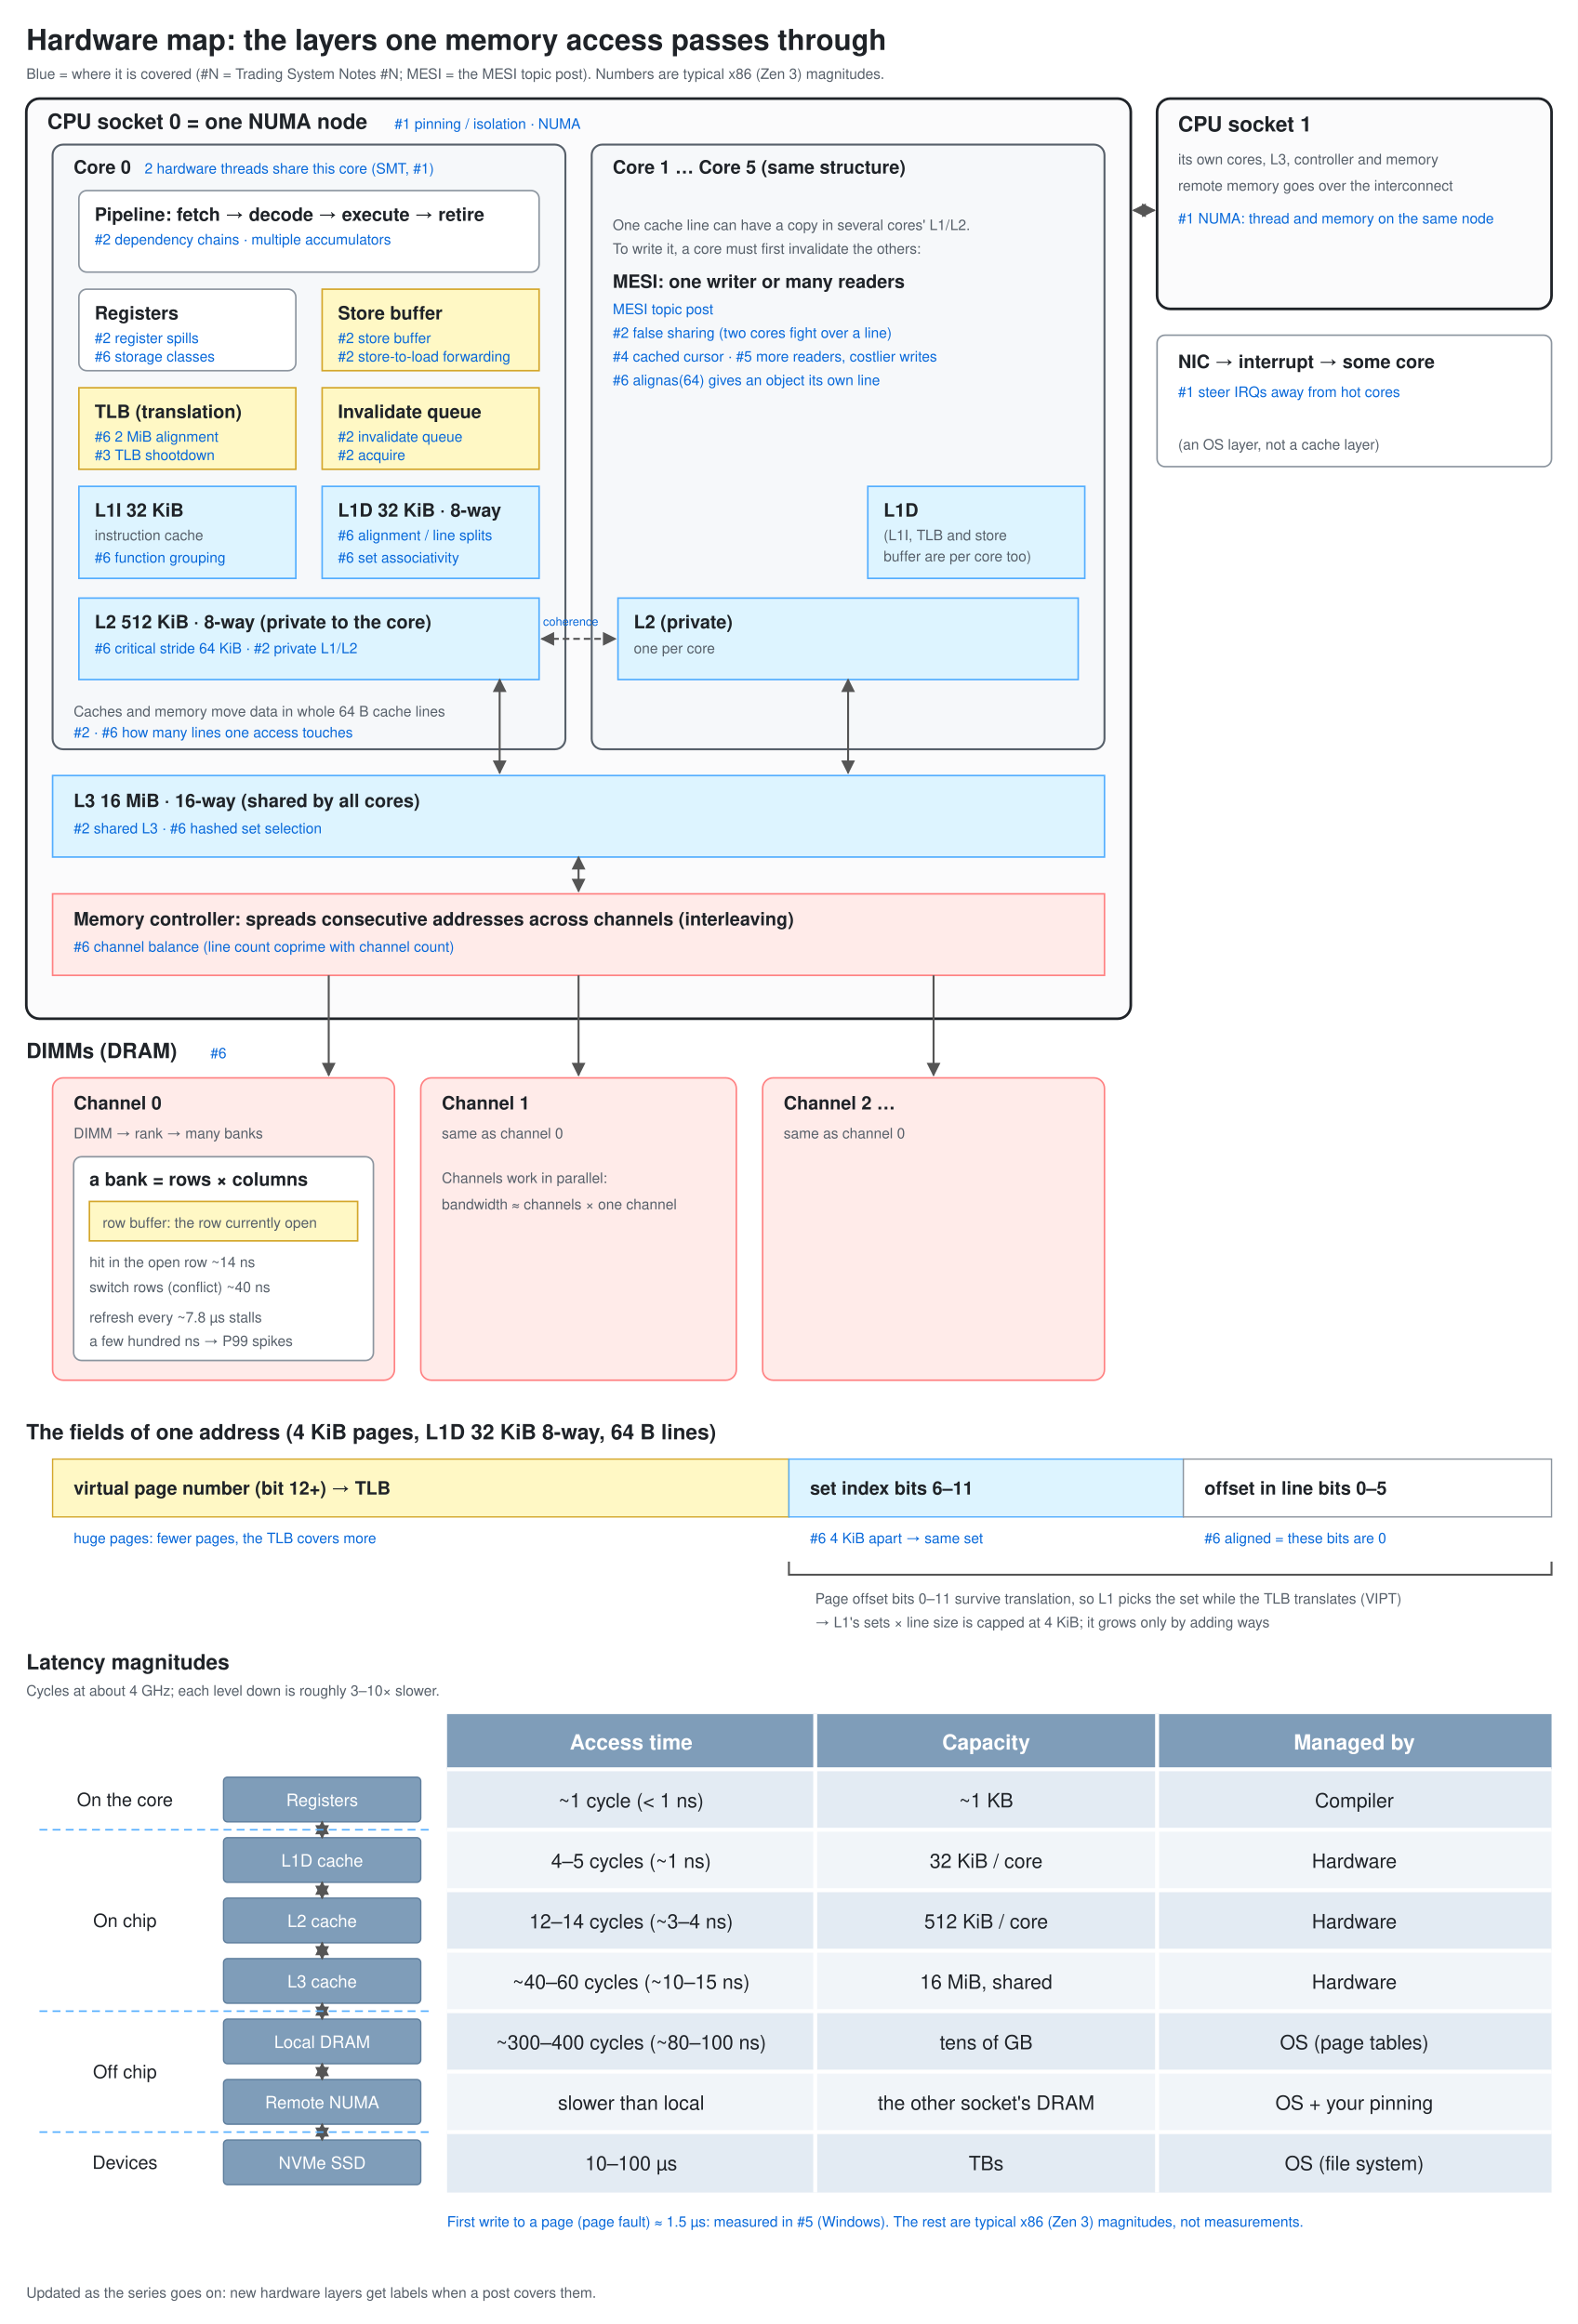
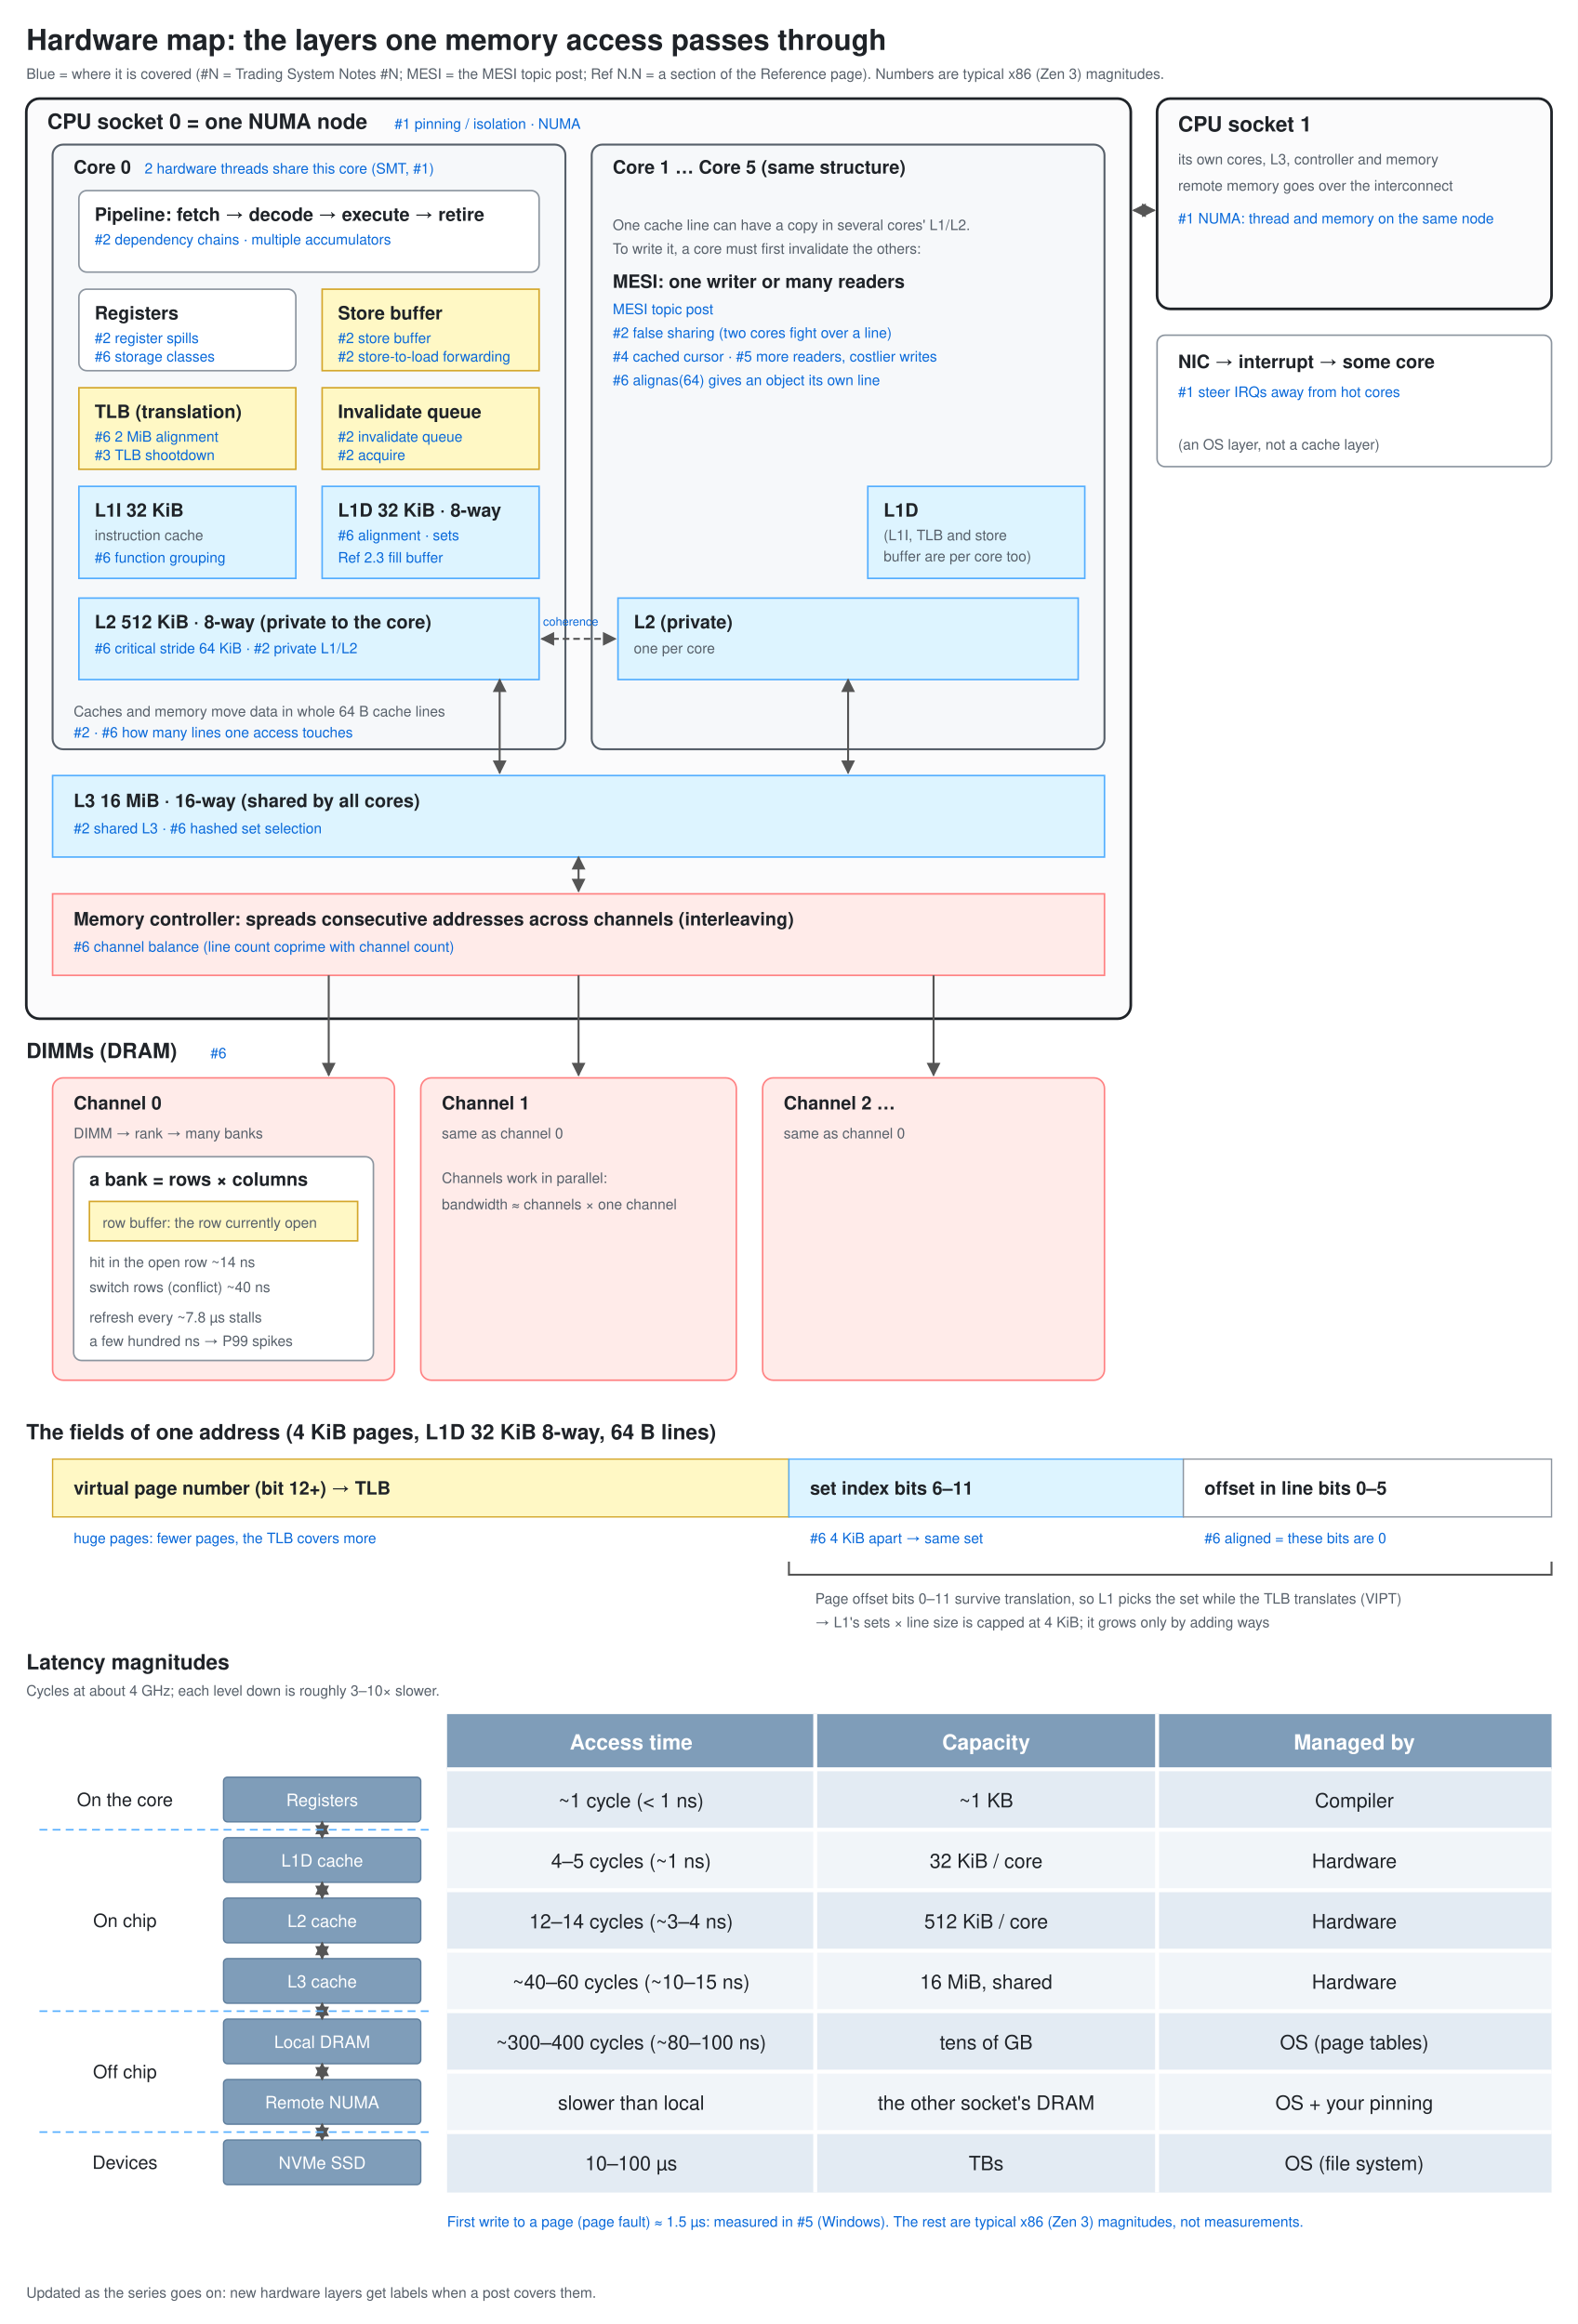
<svg xmlns="http://www.w3.org/2000/svg" viewBox="0 0 1200 1768" width="1200" height="1768" font-family="-apple-system, Segoe UI, Helvetica, Arial, sans-serif">
  <defs>
    <marker id="arr" viewBox="0 0 10 10" refX="9" refY="5" markerWidth="7" markerHeight="7" orient="auto-start-reverse">
      <path d="M0,0 L10,5 L0,10 z" fill="#555" />
    </marker>
    <style>
      .t  { font-size: 14px; font-weight: 600; fill: #1f2328; }
      .s  { font-size: 11px; fill: #57606a; }
      .h  { font-size: 16px; font-weight: 700; fill: #1f2328; }
      .tag{ font-size: 11px; fill: #0969da; }
      .box   { fill: #ffffff; stroke: #8c959f; stroke-width: 1.2; rx: 6; }
      .core  { fill: #f6f8fa; stroke: #57606a; stroke-width: 1.5; }
      .sock  { fill: #fbfbfc; stroke: #1f2328; stroke-width: 2; }
      .cache { fill: #ddf4ff; stroke: #54aeff; stroke-width: 1.2; }
      .buf   { fill: #fff8c5; stroke: #d4a72c; stroke-width: 1.2; }
      .mem   { fill: #ffebe9; stroke: #ff8182; stroke-width: 1.2; }
      .line  { stroke: #555; stroke-width: 1.5; fill: none; }
    </style>
  </defs>
  <rect x="0" y="0" width="1200" height="1768" fill="#ffffff" />
  <text x="20" y="38" class="h" style="font-size:22px">Hardware map: the layers one memory access passes through</text>
-   <text x="20" y="60" class="s">Blue = where it is covered (#N = Trading System Notes #N; MESI = the MESI topic post). Numbers are typical x86 (Zen 3) magnitudes.</text>
+   <text x="20" y="60" class="s">Blue = where it is covered (#N = Trading System Notes #N; MESI = the MESI topic post; Ref N.N = a section of the Reference page). Numbers are typical x86 (Zen 3) magnitudes.</text>
  <rect x="20" y="75" width="840" height="700" rx="10" class="sock" />
  <text x="36" y="98" class="h">CPU socket 0 = one NUMA node</text>
  <text x="300" y="98" class="tag">#1 pinning / isolation · NUMA</text>
  <rect x="40" y="110" width="390" height="460" rx="8" class="core" />
  <text x="56" y="132" class="t">Core 0</text>
  <text x="110" y="132" class="tag">2 hardware threads share this core (SMT, #1)</text>
  <rect x="60" y="145" width="350" height="62" class="box" />
  <text x="72" y="168" class="t">Pipeline: fetch → decode → execute → retire</text>
  <text x="72" y="186" class="tag">#2 dependency chains · multiple accumulators</text>
  <rect x="60" y="220" width="165" height="62" class="box" />
  <text x="72" y="243" class="t">Registers</text>
  <text x="72" y="261" class="tag">#2 register spills</text>
  <text x="72" y="275" class="tag">#6 storage classes</text>
  <rect x="245" y="220" width="165" height="62" class="buf" />
  <text x="257" y="243" class="t">Store buffer</text>
  <text x="257" y="261" class="tag">#2 store buffer</text>
  <text x="257" y="275" class="tag">#2 store-to-load forwarding</text>
  <rect x="60" y="295" width="165" height="62" class="buf" />
  <text x="72" y="318" class="t">TLB (translation)</text>
  <text x="72" y="336" class="tag">#6 2 MiB alignment</text>
  <text x="72" y="350" class="tag">#3 TLB shootdown</text>
  <rect x="245" y="295" width="165" height="62" class="buf" />
  <text x="257" y="318" class="t">Invalidate queue</text>
  <text x="257" y="336" class="tag">#2 invalidate queue</text>
  <text x="257" y="350" class="tag">#2 acquire</text>
  <rect x="60" y="370" width="165" height="70" class="cache" />
  <text x="72" y="393" class="t">L1I 32 KiB</text>
  <text x="72" y="411" class="s">instruction cache</text>
  <text x="72" y="428" class="tag">#6 function grouping</text>
  <rect x="245" y="370" width="165" height="70" class="cache" />
  <text x="257" y="393" class="t">L1D 32 KiB · 8-way</text>
-   <text x="257" y="411" class="tag">#6 alignment / line splits</text>
-   <text x="257" y="428" class="tag">#6 set associativity</text>
+   <text x="257" y="411" class="tag">#6 alignment · sets</text>
+   <text x="257" y="428" class="tag">Ref 2.3 fill buffer</text>
  <rect x="60" y="455" width="350" height="62" class="cache" />
  <text x="72" y="478" class="t">L2 512 KiB · 8-way (private to the core)</text>
  <text x="72" y="497" class="tag">#6 critical stride 64 KiB · #2 private L1/L2</text>
  <text x="56" y="545" class="s">Caches and memory move data in whole 64 B cache lines</text>
  <text x="56" y="561" class="tag">#2 · #6 how many lines one access touches</text>
  <rect x="450" y="110" width="390" height="460" rx="8" class="core" />
  <text x="466" y="132" class="t">Core 1 … Core 5 (same structure)</text>
  <text x="466" y="175" class="s">One cache line can have a copy in several cores' L1/L2.</text>
  <text x="466" y="193" class="s">To write it, a core must first invalidate the others:</text>
  <text x="466" y="219" class="t">MESI: one writer or many readers</text>
  <text x="466" y="239" class="tag">MESI topic post</text>
  <text x="466" y="257" class="tag">#2 false sharing (two cores fight over a line)</text>
  <text x="466" y="275" class="tag">#4 cached cursor · #5 more readers, costlier writes</text>
  <text x="466" y="293" class="tag">#6 alignas(64) gives an object its own line</text>
  <rect x="660" y="370" width="165" height="70" class="cache" />
  <text x="672" y="393" class="t">L1D</text>
  <text x="672" y="411" class="s">(L1I, TLB and store</text>
  <text x="672" y="427" class="s">buffer are per core too)</text>
  <rect x="470" y="455" width="350" height="62" class="cache" />
  <text x="482" y="478" class="t">L2 (private)</text>
  <text x="482" y="497" class="s">one per core</text>
  <line x1="412" y1="486" x2="468" y2="486" class="line" marker-start="url(#arr)" marker-end="url(#arr)" stroke-dasharray="5 3" />
  <text x="413" y="476" class="tag" style="font-size:9px">coherence</text>
  <rect x="40" y="590" width="800" height="62" class="cache" />
  <text x="56" y="614" class="t">L3 16 MiB · 16-way (shared by all cores)</text>
  <text x="56" y="634" class="tag">#2 shared L3 · #6 hashed set selection</text>
  <line x1="380" y1="517" x2="380" y2="588" class="line" marker-start="url(#arr)" marker-end="url(#arr)" />
  <line x1="645" y1="517" x2="645" y2="588" class="line" marker-start="url(#arr)" marker-end="url(#arr)" />
  <rect x="40" y="680" width="800" height="62" class="mem" />
  <text x="56" y="704" class="t">Memory controller: spreads consecutive addresses across channels (interleaving)</text>
  <text x="56" y="724" class="tag">#6 channel balance (line count coprime with channel count)</text>
  <line x1="440" y1="652" x2="440" y2="678" class="line" marker-start="url(#arr)" marker-end="url(#arr)" />
  <rect x="880" y="75" width="300" height="160" rx="10" class="sock" />
  <text x="896" y="100" class="h">CPU socket 1</text>
  <text x="896" y="125" class="s">its own cores, L3, controller and memory</text>
  <text x="896" y="145" class="s">remote memory goes over the interconnect</text>
  <text x="896" y="170" class="tag">#1 NUMA: thread and memory on the same node</text>
  <line x1="862" y1="160" x2="878" y2="160" class="line" marker-start="url(#arr)" marker-end="url(#arr)" />
  <rect x="880" y="255" width="300" height="100" rx="8" class="box" />
  <text x="896" y="280" class="t">NIC → interrupt → some core</text>
  <text x="896" y="302" class="tag">#1 steer IRQs away from hot cores</text>
  <text x="896" y="342" class="s">(an OS layer, not a cache layer)</text>
  <text x="20" y="805" class="h">DIMMs (DRAM)</text>
  <text x="160" y="805" class="tag">#6</text>
  <line x1="250" y1="742" x2="250" y2="818" class="line" marker-end="url(#arr)" />
  <line x1="440" y1="742" x2="440" y2="818" class="line" marker-end="url(#arr)" />
  <line x1="710" y1="742" x2="710" y2="818" class="line" marker-end="url(#arr)" />
  <rect x="40" y="820" width="260" height="230" rx="8" class="mem" />
  <text x="56" y="844" class="t">Channel 0</text>
  <text x="56" y="866" class="s">DIMM → rank → many banks</text>
  <rect x="56" y="880" width="228" height="155" class="box" />
  <text x="68" y="902" class="t">a bank = rows × columns</text>
  <rect x="68" y="914" width="204" height="30" class="buf" />
  <text x="78" y="934" class="s">row buffer: the row currently open</text>
  <text x="68" y="964" class="s">hit in the open row ~14 ns</text>
  <text x="68" y="983" class="s">switch rows (conflict) ~40 ns</text>
  <text x="68" y="1006" class="s">refresh every ~7.8 µs stalls</text>
  <text x="68" y="1024" class="s">a few hundred ns → P99 spikes</text>
  <rect x="320" y="820" width="240" height="230" rx="8" class="mem" />
  <text x="336" y="844" class="t">Channel 1</text>
  <text x="336" y="866" class="s">same as channel 0</text>
  <text x="336" y="900" class="s">Channels work in parallel:</text>
  <text x="336" y="920" class="s">bandwidth ≈ channels × one channel</text>
  <rect x="580" y="820" width="260" height="230" rx="8" class="mem" />
  <text x="596" y="844" class="t">Channel 2 …</text>
  <text x="596" y="866" class="s">same as channel 0</text>
  <text x="20" y="1095" class="h">The fields of one address (4 KiB pages, L1D 32 KiB 8-way, 64 B lines)</text>
  <rect x="40" y="1110" width="560" height="44" fill="#fff8c5" stroke="#d4a72c" />
  <rect x="600" y="1110" width="300" height="44" fill="#ddf4ff" stroke="#54aeff" />
  <rect x="900" y="1110" width="280" height="44" fill="#ffffff" stroke="#8c959f" />
  <text x="56" y="1137" class="t">virtual page number (bit 12+) → TLB</text>
  <text x="616" y="1137" class="t">set index bits 6–11</text>
  <text x="916" y="1137" class="t">offset in line bits 0–5</text>
  <text x="56" y="1174" class="tag">huge pages: fewer pages, the TLB covers more</text>
  <text x="616" y="1174" class="tag">#6 4 KiB apart → same set</text>
  <text x="916" y="1174" class="tag">#6 aligned = these bits are 0</text>
  <path d="M600,1188 L600,1198 L1180,1198 L1180,1188" class="line" />
  <text x="620" y="1220" class="s">Page offset bits 0–11 survive translation, so L1 picks the set while the TLB translates (VIPT)</text>
  <text x="620" y="1238" class="s">→ L1's sets × line size is capped at 4 KiB; it grows only by adding ways</text>
  <text x="20" y="1270" class="h">Latency magnitudes</text>
  <text x="20" y="1290" class="s">Cycles at about 4 GHz; each level down is roughly 3–10× slower.</text>
  <rect x="340" y="1304" width="840" height="42" fill="#7f9db9" />
  <text x="480" y="1331" text-anchor="middle" style="font-size:16px;font-weight:700;fill:#ffffff">Access time</text>
  <text x="750" y="1331" text-anchor="middle" style="font-size:16px;font-weight:700;fill:#ffffff">Capacity</text>
  <text x="1030" y="1331" text-anchor="middle" style="font-size:16px;font-weight:700;fill:#ffffff">Managed by</text>
  <line x1="620" y1="1304" x2="620" y2="1668" stroke="#ffffff" stroke-width="3" />
  <line x1="880" y1="1304" x2="880" y2="1668" stroke="#ffffff" stroke-width="3" />
  <rect x="340" y="1346" width="840" height="46" fill="#e3ebf3" />
  <line x1="340" y1="1346" x2="1180" y2="1346" stroke="#ffffff" stroke-width="3" />
  <text x="480" y="1375" text-anchor="middle" style="font-size:15px;fill:#1f2328">~1 cycle (&lt; 1 ns)</text>
  <text x="750" y="1375" text-anchor="middle" style="font-size:15px;fill:#1f2328">~1 KB</text>
  <text x="1030" y="1375" text-anchor="middle" style="font-size:15px;fill:#1f2328">Compiler</text>
  <rect x="170" y="1352" width="150" height="34" rx="3" fill="#7f9db9" stroke="#5d7d9c" />
  <text x="245" y="1374" text-anchor="middle" style="font-size:13px;fill:#ffffff">Registers</text>
  <line x1="620" y1="1346" x2="620" y2="1392" stroke="#ffffff" stroke-width="3" />
  <line x1="880" y1="1346" x2="880" y2="1392" stroke="#ffffff" stroke-width="3" />
  <rect x="340" y="1392" width="840" height="46" fill="#f1f5f9" />
  <line x1="340" y1="1392" x2="1180" y2="1392" stroke="#ffffff" stroke-width="3" />
  <text x="480" y="1421" text-anchor="middle" style="font-size:15px;fill:#1f2328">4–5 cycles (~1 ns)</text>
  <text x="750" y="1421" text-anchor="middle" style="font-size:15px;fill:#1f2328">32 KiB / core</text>
  <text x="1030" y="1421" text-anchor="middle" style="font-size:15px;fill:#1f2328">Hardware</text>
  <rect x="170" y="1398" width="150" height="34" rx="3" fill="#7f9db9" stroke="#5d7d9c" />
  <text x="245" y="1420" text-anchor="middle" style="font-size:13px;fill:#ffffff">L1D cache</text>
  <line x1="620" y1="1392" x2="620" y2="1438" stroke="#ffffff" stroke-width="3" />
  <line x1="880" y1="1392" x2="880" y2="1438" stroke="#ffffff" stroke-width="3" />
  <rect x="340" y="1438" width="840" height="46" fill="#e3ebf3" />
  <line x1="340" y1="1438" x2="1180" y2="1438" stroke="#ffffff" stroke-width="3" />
  <text x="480" y="1467" text-anchor="middle" style="font-size:15px;fill:#1f2328">12–14 cycles (~3–4 ns)</text>
  <text x="750" y="1467" text-anchor="middle" style="font-size:15px;fill:#1f2328">512 KiB / core</text>
  <text x="1030" y="1467" text-anchor="middle" style="font-size:15px;fill:#1f2328">Hardware</text>
  <rect x="170" y="1444" width="150" height="34" rx="3" fill="#7f9db9" stroke="#5d7d9c" />
  <text x="245" y="1466" text-anchor="middle" style="font-size:13px;fill:#ffffff">L2 cache</text>
  <line x1="620" y1="1438" x2="620" y2="1484" stroke="#ffffff" stroke-width="3" />
  <line x1="880" y1="1438" x2="880" y2="1484" stroke="#ffffff" stroke-width="3" />
  <rect x="340" y="1484" width="840" height="46" fill="#f1f5f9" />
  <line x1="340" y1="1484" x2="1180" y2="1484" stroke="#ffffff" stroke-width="3" />
  <text x="480" y="1513" text-anchor="middle" style="font-size:15px;fill:#1f2328">~40–60 cycles (~10–15 ns)</text>
  <text x="750" y="1513" text-anchor="middle" style="font-size:15px;fill:#1f2328">16 MiB, shared</text>
  <text x="1030" y="1513" text-anchor="middle" style="font-size:15px;fill:#1f2328">Hardware</text>
  <rect x="170" y="1490" width="150" height="34" rx="3" fill="#7f9db9" stroke="#5d7d9c" />
  <text x="245" y="1512" text-anchor="middle" style="font-size:13px;fill:#ffffff">L3 cache</text>
  <line x1="620" y1="1484" x2="620" y2="1530" stroke="#ffffff" stroke-width="3" />
  <line x1="880" y1="1484" x2="880" y2="1530" stroke="#ffffff" stroke-width="3" />
  <rect x="340" y="1530" width="840" height="46" fill="#e3ebf3" />
  <line x1="340" y1="1530" x2="1180" y2="1530" stroke="#ffffff" stroke-width="3" />
  <text x="480" y="1559" text-anchor="middle" style="font-size:15px;fill:#1f2328">~300–400 cycles (~80–100 ns)</text>
  <text x="750" y="1559" text-anchor="middle" style="font-size:15px;fill:#1f2328">tens of GB</text>
  <text x="1030" y="1559" text-anchor="middle" style="font-size:15px;fill:#1f2328">OS (page tables)</text>
  <rect x="170" y="1536" width="150" height="34" rx="3" fill="#7f9db9" stroke="#5d7d9c" />
  <text x="245" y="1558" text-anchor="middle" style="font-size:13px;fill:#ffffff">Local DRAM</text>
  <line x1="620" y1="1530" x2="620" y2="1576" stroke="#ffffff" stroke-width="3" />
  <line x1="880" y1="1530" x2="880" y2="1576" stroke="#ffffff" stroke-width="3" />
  <rect x="340" y="1576" width="840" height="46" fill="#f1f5f9" />
  <line x1="340" y1="1576" x2="1180" y2="1576" stroke="#ffffff" stroke-width="3" />
  <text x="480" y="1605" text-anchor="middle" style="font-size:15px;fill:#1f2328">slower than local</text>
  <text x="750" y="1605" text-anchor="middle" style="font-size:15px;fill:#1f2328">the other socket's DRAM</text>
  <text x="1030" y="1605" text-anchor="middle" style="font-size:15px;fill:#1f2328">OS + your pinning</text>
  <rect x="170" y="1582" width="150" height="34" rx="3" fill="#7f9db9" stroke="#5d7d9c" />
  <text x="245" y="1604" text-anchor="middle" style="font-size:13px;fill:#ffffff">Remote NUMA</text>
  <line x1="620" y1="1576" x2="620" y2="1622" stroke="#ffffff" stroke-width="3" />
  <line x1="880" y1="1576" x2="880" y2="1622" stroke="#ffffff" stroke-width="3" />
  <rect x="340" y="1622" width="840" height="46" fill="#e3ebf3" />
  <line x1="340" y1="1622" x2="1180" y2="1622" stroke="#ffffff" stroke-width="3" />
  <text x="480" y="1651" text-anchor="middle" style="font-size:15px;fill:#1f2328">10–100 µs</text>
  <text x="750" y="1651" text-anchor="middle" style="font-size:15px;fill:#1f2328">TBs</text>
  <text x="1030" y="1651" text-anchor="middle" style="font-size:15px;fill:#1f2328">OS (file system)</text>
  <rect x="170" y="1628" width="150" height="34" rx="3" fill="#7f9db9" stroke="#5d7d9c" />
  <text x="245" y="1650" text-anchor="middle" style="font-size:13px;fill:#ffffff">NVMe SSD</text>
  <line x1="620" y1="1622" x2="620" y2="1668" stroke="#ffffff" stroke-width="3" />
  <line x1="880" y1="1622" x2="880" y2="1668" stroke="#ffffff" stroke-width="3" />
  <line x1="245" y1="1386" x2="245" y2="1398" class="line" marker-start="url(#arr)" marker-end="url(#arr)" />
  <line x1="245" y1="1432" x2="245" y2="1444" class="line" marker-start="url(#arr)" marker-end="url(#arr)" />
  <line x1="245" y1="1478" x2="245" y2="1490" class="line" marker-start="url(#arr)" marker-end="url(#arr)" />
  <line x1="245" y1="1524" x2="245" y2="1536" class="line" marker-start="url(#arr)" marker-end="url(#arr)" />
  <line x1="245" y1="1570" x2="245" y2="1582" class="line" marker-start="url(#arr)" marker-end="url(#arr)" />
  <line x1="245" y1="1616" x2="245" y2="1628" class="line" marker-start="url(#arr)" marker-end="url(#arr)" />
  <text x="95" y="1374" text-anchor="middle" style="font-size:14px;fill:#1f2328">On the core</text>
  <line x1="30" y1="1392" x2="330" y2="1392" stroke="#54aeff" stroke-width="1.2" stroke-dasharray="6 4" />
  <text x="95" y="1466" text-anchor="middle" style="font-size:14px;fill:#1f2328">On chip</text>
  <line x1="30" y1="1530" x2="330" y2="1530" stroke="#54aeff" stroke-width="1.2" stroke-dasharray="6 4" />
  <text x="95" y="1581" text-anchor="middle" style="font-size:14px;fill:#1f2328">Off chip</text>
  <line x1="30" y1="1622" x2="330" y2="1622" stroke="#54aeff" stroke-width="1.2" stroke-dasharray="6 4" />
  <text x="95" y="1650" text-anchor="middle" style="font-size:14px;fill:#1f2328">Devices</text>
  <text x="340" y="1694" class="tag">First write to a page (page fault) ≈ 1.5 µs: measured in #5 (Windows). The rest are typical x86 (Zen 3) magnitudes, not measurements.</text>
  <text x="20" y="1748" class="s">Updated as the series goes on: new hardware layers get labels when a post covers them.</text>
</svg>
